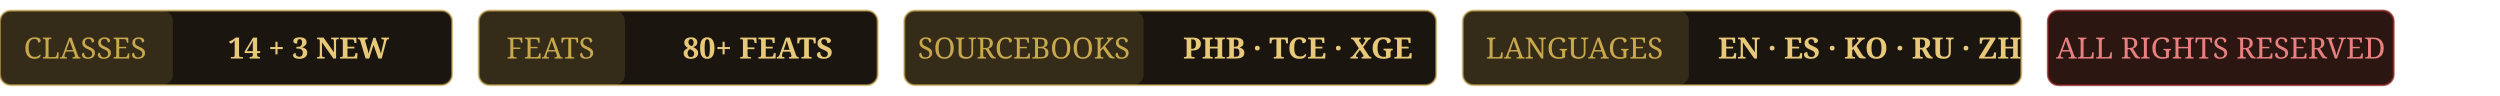
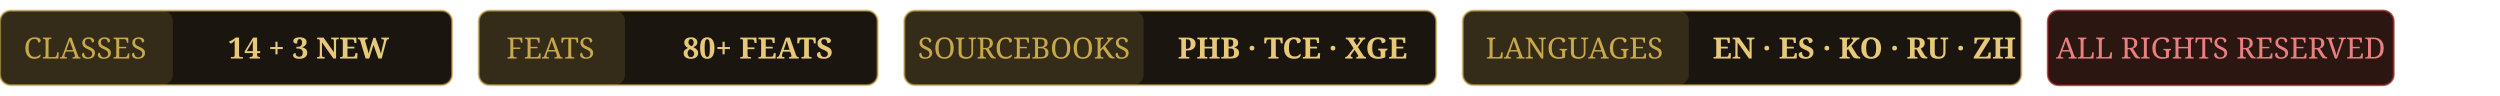
<svg xmlns="http://www.w3.org/2000/svg" width="940" height="36" viewBox="0 0 940 36">
  <g transform="translate(0,0)">
    <rect width="170" height="28" rx="4" y="4" fill="#1a150f" stroke="#c9a84c" stroke-width="0.8" stroke-opacity="0.6" />
    <rect width="65" height="28" rx="4" y="4" fill="#c9a84c" opacity="0.15" />
    <text x="32" y="22" text-anchor="middle" font-family="Georgia, serif" font-size="11" fill="#c9a84c">CLASSES</text>
    <text x="116" y="22" text-anchor="middle" font-family="Georgia, serif" font-size="11" font-weight="bold" fill="#e8c97a">14 + 3 NEW</text>
  </g>
  <g transform="translate(180,0)">
    <rect width="150" height="28" rx="4" y="4" fill="#1a150f" stroke="#c9a84c" stroke-width="0.8" stroke-opacity="0.6" />
    <rect width="55" height="28" rx="4" y="4" fill="#c9a84c" opacity="0.15" />
    <text x="27" y="22" text-anchor="middle" font-family="Georgia, serif" font-size="11" fill="#c9a84c">FEATS</text>
    <text x="105" y="22" text-anchor="middle" font-family="Georgia, serif" font-size="11" font-weight="bold" fill="#e8c97a">80+ FEATS</text>
  </g>
  <g transform="translate(340,0)">
    <rect width="200" height="28" rx="4" y="4" fill="#1a150f" stroke="#c9a84c" stroke-width="0.8" stroke-opacity="0.6" />
    <rect width="90" height="28" rx="4" y="4" fill="#c9a84c" opacity="0.15" />
    <text x="45" y="22" text-anchor="middle" font-family="Georgia, serif" font-size="11" fill="#c9a84c">SOURCEBOOKS</text>
-     <text x="148" y="22" text-anchor="middle" font-family="Georgia, serif" font-size="11" font-weight="bold" fill="#e8c97a">PHB · TCE · XGE</text>
+     <text x="146" y="22" text-anchor="middle" font-family="Georgia, serif" font-size="11" font-weight="bold" fill="#e8c97a">PHB · TCE · XGE</text>
  </g>
  <g transform="translate(550,0)">
    <rect width="210" height="28" rx="4" y="4" fill="#1a150f" stroke="#c9a84c" stroke-width="0.8" stroke-opacity="0.6" />
    <rect width="85" height="28" rx="4" y="4" fill="#c9a84c" opacity="0.15" />
    <text x="42" y="22" text-anchor="middle" font-family="Georgia, serif" font-size="11" fill="#c9a84c">LANGUAGES</text>
-     <text x="153" y="22" text-anchor="middle" font-family="Georgia, serif" font-size="11" font-weight="bold" fill="#e8c97a">EN · ES · KO · RU · ZH</text>
+     <text x="151" y="22" text-anchor="middle" font-family="Georgia, serif" font-size="11" font-weight="bold" fill="#e8c97a">EN · ES · KO · RU · ZH</text>
  </g>
  <g transform="translate(770,0)">
    <rect width="130" height="28" rx="4" y="4" fill="#1a150f" stroke="#8b1a1a" stroke-width="0.8" stroke-opacity="0.7" />
    <rect width="130" height="28" rx="4" y="4" fill="#8b1a1a" opacity="0.15" />
    <text x="65" y="22" text-anchor="middle" font-family="Georgia, serif" font-size="11" fill="#e88080">ALL RIGHTS RESERVED</text>
  </g>
</svg>
